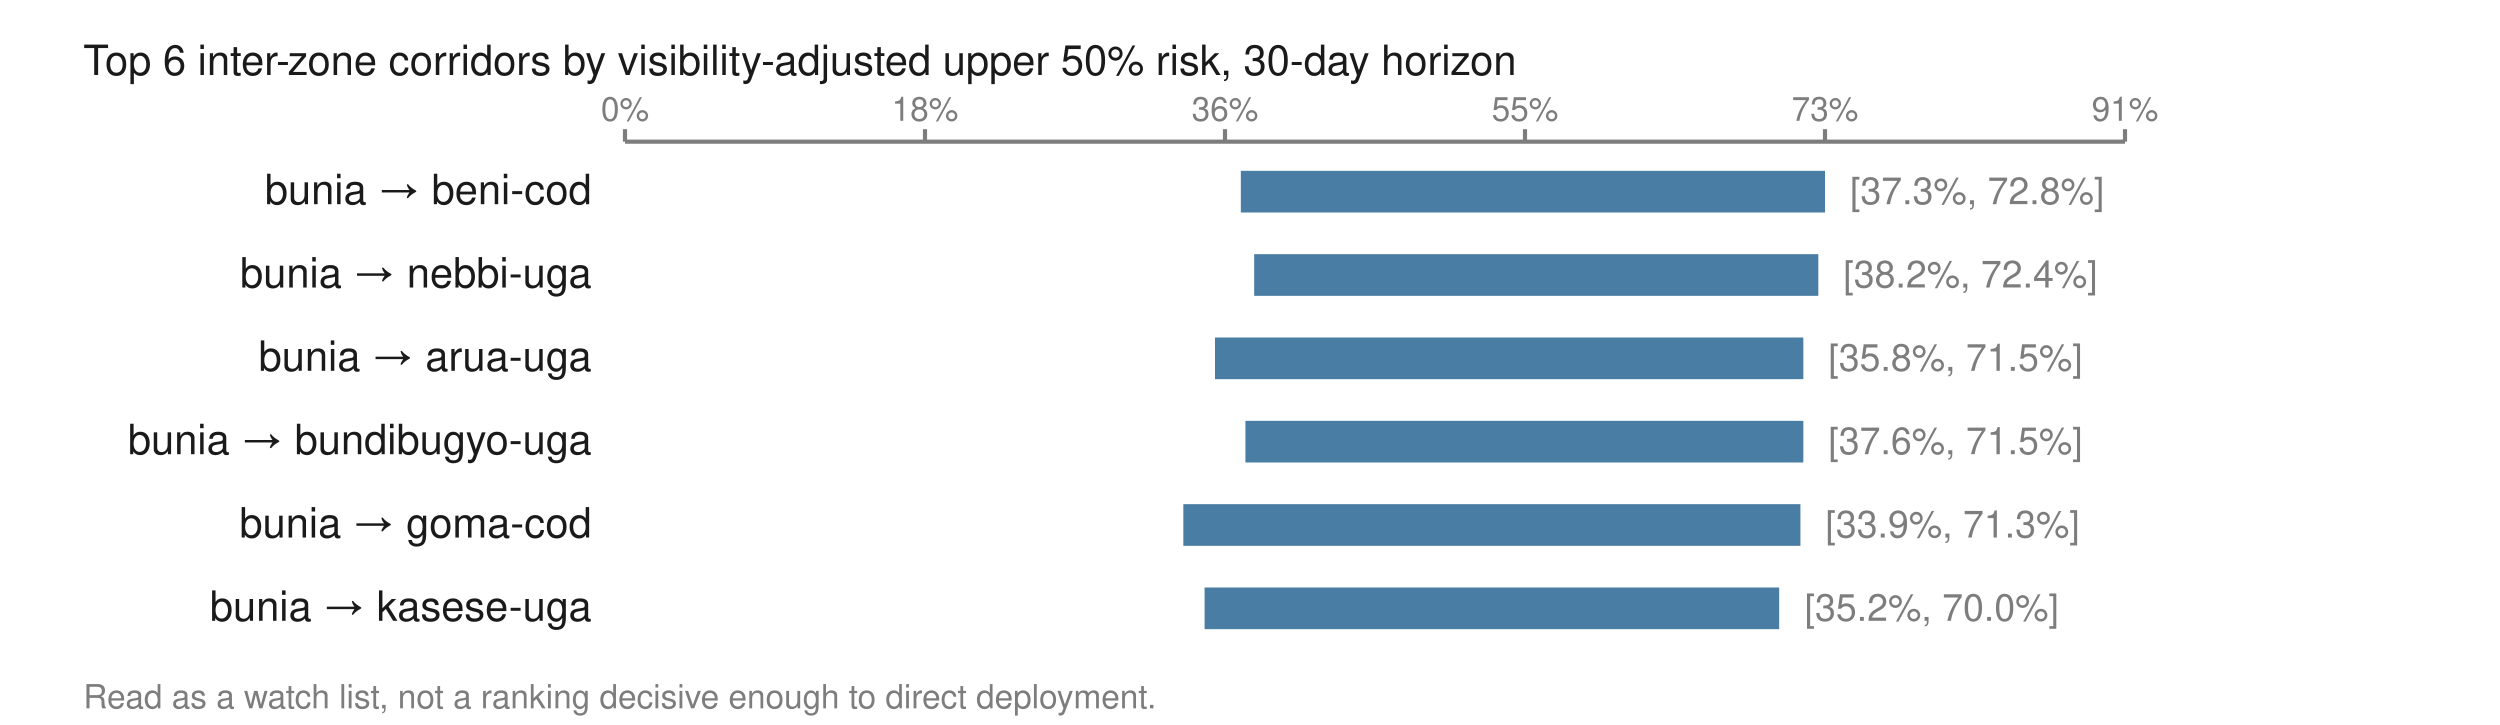
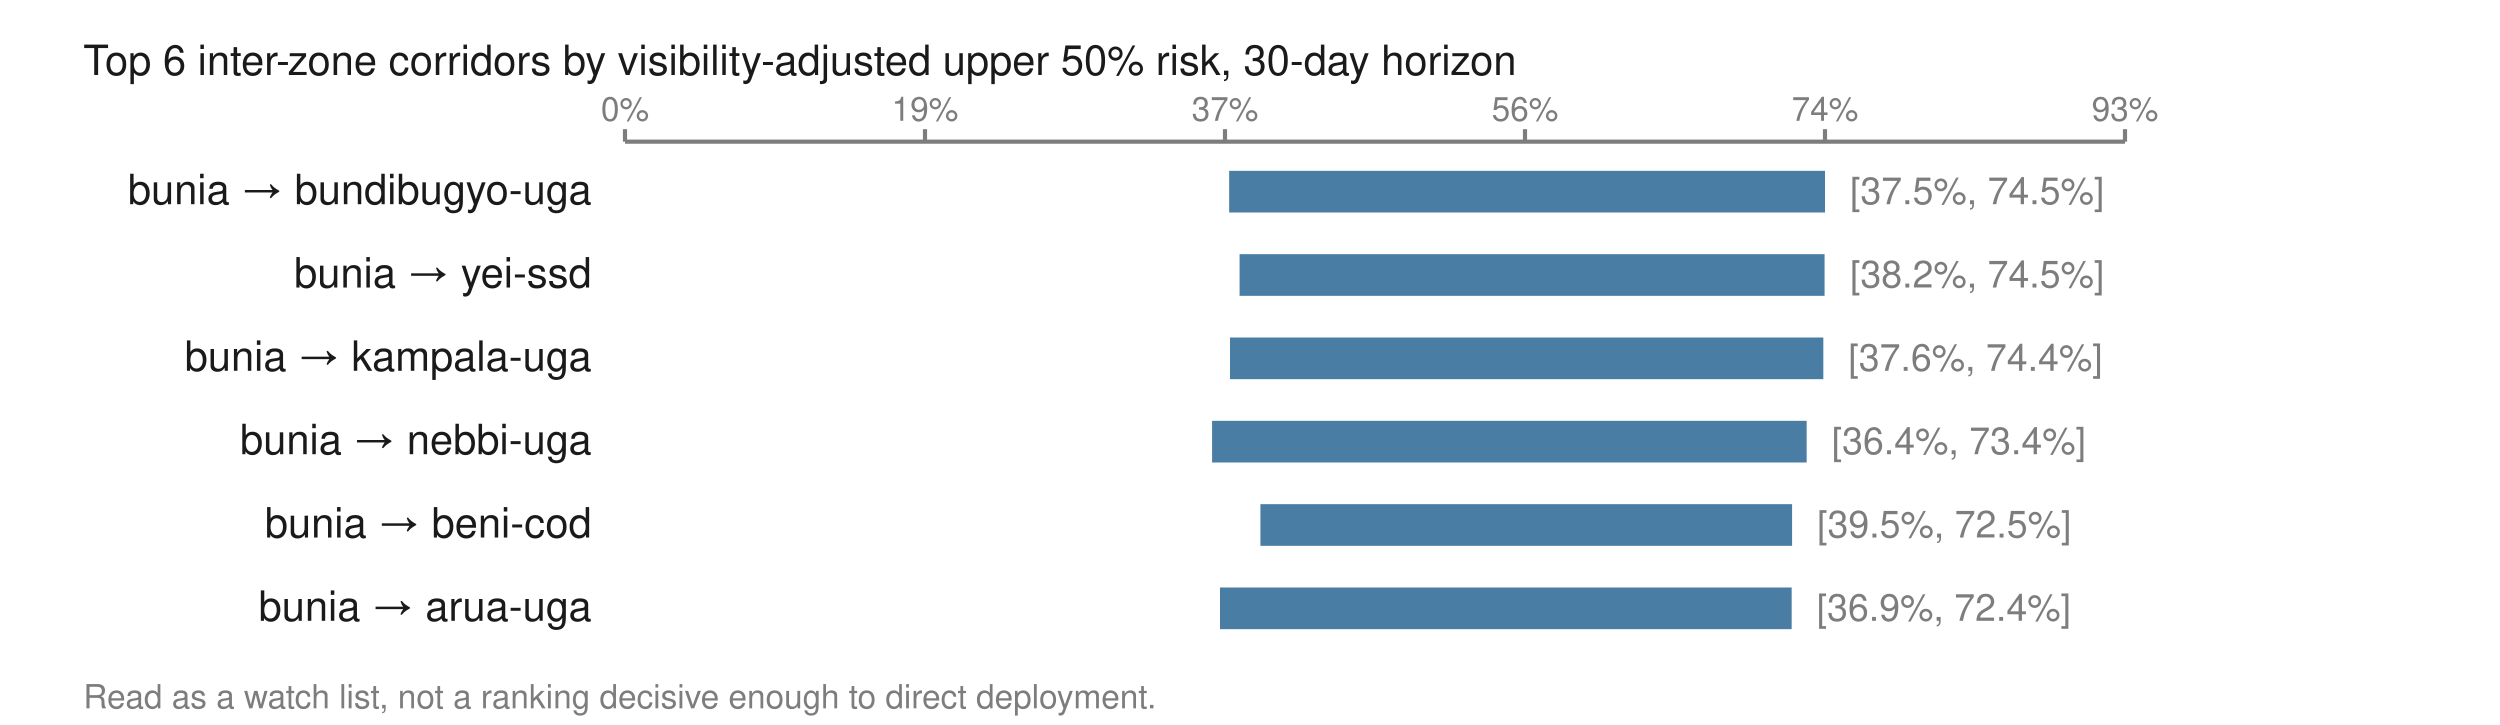
<svg xmlns="http://www.w3.org/2000/svg" viewBox="0 0 600 174" width="600" height="174" role="img" aria-labelledby="t">
  <text x="20.0" y="18.0" font-family="Helvetica,Arial,sans-serif" font-size="10" fill="#1a1a1a" font-weight="normal" text-anchor="start">Top 6 inter-zone corridors by visibility-adjusted upper 50% risk, 30-day horizon</text>
  <line x1="150.0" y1="34.0" x2="510.0" y2="34.0" stroke="#7d7d7d" stroke-width="1" />
  <line x1="150.0" y1="31.0" x2="150.0" y2="34.0" stroke="#7d7d7d" stroke-width="1" />
  <text x="150.0" y="29.0" font-family="Helvetica,Arial,sans-serif" font-size="8" fill="#7d7d7d" font-weight="normal" text-anchor="middle">0%</text>
  <line x1="222.0" y1="31.0" x2="222.0" y2="34.0" stroke="#7d7d7d" stroke-width="1" />
-   <text x="222.0" y="29.0" font-family="Helvetica,Arial,sans-serif" font-size="8" fill="#7d7d7d" font-weight="normal" text-anchor="middle">18%</text>
+   <text x="222.0" y="29.0" font-family="Helvetica,Arial,sans-serif" font-size="8" fill="#7d7d7d" font-weight="normal" text-anchor="middle">19%</text>
  <line x1="294.0" y1="31.0" x2="294.0" y2="34.0" stroke="#7d7d7d" stroke-width="1" />
-   <text x="294.0" y="29.0" font-family="Helvetica,Arial,sans-serif" font-size="8" fill="#7d7d7d" font-weight="normal" text-anchor="middle">36%</text>
+   <text x="294.0" y="29.0" font-family="Helvetica,Arial,sans-serif" font-size="8" fill="#7d7d7d" font-weight="normal" text-anchor="middle">37%</text>
  <line x1="366.0" y1="31.0" x2="366.0" y2="34.0" stroke="#7d7d7d" stroke-width="1" />
-   <text x="366.0" y="29.0" font-family="Helvetica,Arial,sans-serif" font-size="8" fill="#7d7d7d" font-weight="normal" text-anchor="middle">55%</text>
+   <text x="366.0" y="29.0" font-family="Helvetica,Arial,sans-serif" font-size="8" fill="#7d7d7d" font-weight="normal" text-anchor="middle">56%</text>
  <line x1="438.0" y1="31.0" x2="438.0" y2="34.0" stroke="#7d7d7d" stroke-width="1" />
-   <text x="438.0" y="29.0" font-family="Helvetica,Arial,sans-serif" font-size="8" fill="#7d7d7d" font-weight="normal" text-anchor="middle">73%</text>
+   <text x="438.0" y="29.0" font-family="Helvetica,Arial,sans-serif" font-size="8" fill="#7d7d7d" font-weight="normal" text-anchor="middle">74%</text>
  <line x1="510.0" y1="31.0" x2="510.0" y2="34.0" stroke="#7d7d7d" stroke-width="1" />
-   <text x="510.0" y="29.0" font-family="Helvetica,Arial,sans-serif" font-size="8" fill="#7d7d7d" font-weight="normal" text-anchor="middle">91%</text>
-   <text x="142.0" y="49.0" font-family="Helvetica,Arial,sans-serif" font-size="10" fill="#1a1a1a" font-weight="normal" text-anchor="end">bunia → beni-cod</text>
-   <rect x="297.8" y="41.0" width="140.2" height="10.0" fill="#4a7da3" />
-   <text x="444.0" y="49.0" font-family="Helvetica,Arial,sans-serif" font-size="9" fill="#7d7d7d" font-weight="normal" text-anchor="start">[37.3%, 72.8%]</text>
-   <text x="142.0" y="69.0" font-family="Helvetica,Arial,sans-serif" font-size="10" fill="#1a1a1a" font-weight="normal" text-anchor="end">bunia → nebbi-uga</text>
-   <rect x="301.0" y="61.0" width="135.4" height="10.0" fill="#4a7da3" />
-   <text x="442.4" y="69.0" font-family="Helvetica,Arial,sans-serif" font-size="9" fill="#7d7d7d" font-weight="normal" text-anchor="start">[38.2%, 72.4%]</text>
-   <text x="142.0" y="89.0" font-family="Helvetica,Arial,sans-serif" font-size="10" fill="#1a1a1a" font-weight="normal" text-anchor="end">bunia → arua-uga</text>
-   <rect x="291.6" y="81.0" width="141.2" height="10.0" fill="#4a7da3" />
-   <text x="438.8" y="89.0" font-family="Helvetica,Arial,sans-serif" font-size="9" fill="#7d7d7d" font-weight="normal" text-anchor="start">[35.8%, 71.5%]</text>
-   <text x="142.0" y="109.0" font-family="Helvetica,Arial,sans-serif" font-size="10" fill="#1a1a1a" font-weight="normal" text-anchor="end">bunia → bundibugyo-uga</text>
-   <rect x="298.9" y="101.0" width="133.9" height="10.0" fill="#4a7da3" />
-   <text x="438.8" y="109.0" font-family="Helvetica,Arial,sans-serif" font-size="9" fill="#7d7d7d" font-weight="normal" text-anchor="start">[37.6%, 71.5%]</text>
-   <text x="142.0" y="129.0" font-family="Helvetica,Arial,sans-serif" font-size="10" fill="#1a1a1a" font-weight="normal" text-anchor="end">bunia → goma-cod</text>
-   <rect x="284.0" y="121.0" width="148.1" height="10.0" fill="#4a7da3" />
-   <text x="438.1" y="129.0" font-family="Helvetica,Arial,sans-serif" font-size="9" fill="#7d7d7d" font-weight="normal" text-anchor="start">[33.9%, 71.3%]</text>
-   <text x="142.0" y="149.0" font-family="Helvetica,Arial,sans-serif" font-size="10" fill="#1a1a1a" font-weight="normal" text-anchor="end">bunia → kasese-uga</text>
-   <rect x="289.1" y="141.0" width="137.9" height="10.0" fill="#4a7da3" />
-   <text x="433.1" y="149.0" font-family="Helvetica,Arial,sans-serif" font-size="9" fill="#7d7d7d" font-weight="normal" text-anchor="start">[35.2%, 70.0%]</text>
+   <text x="510.0" y="29.0" font-family="Helvetica,Arial,sans-serif" font-size="8" fill="#7d7d7d" font-weight="normal" text-anchor="middle">93%</text>
+   <text x="142.0" y="49.0" font-family="Helvetica,Arial,sans-serif" font-size="10" fill="#1a1a1a" font-weight="normal" text-anchor="end">bunia → bundibugyo-uga</text>
+   <rect x="295.0" y="41.0" width="143.0" height="10.0" fill="#4a7da3" />
+   <text x="444.0" y="49.0" font-family="Helvetica,Arial,sans-serif" font-size="9" fill="#7d7d7d" font-weight="normal" text-anchor="start">[37.5%, 74.5%]</text>
+   <text x="142.0" y="69.0" font-family="Helvetica,Arial,sans-serif" font-size="10" fill="#1a1a1a" font-weight="normal" text-anchor="end">bunia → yei-ssd</text>
+   <rect x="297.5" y="61.0" width="140.4" height="10.0" fill="#4a7da3" />
+   <text x="444.0" y="69.0" font-family="Helvetica,Arial,sans-serif" font-size="9" fill="#7d7d7d" font-weight="normal" text-anchor="start">[38.2%, 74.5%]</text>
+   <text x="142.0" y="89.0" font-family="Helvetica,Arial,sans-serif" font-size="10" fill="#1a1a1a" font-weight="normal" text-anchor="end">bunia → kampala-uga</text>
+   <rect x="295.2" y="81.0" width="142.4" height="10.0" fill="#4a7da3" />
+   <text x="443.6" y="89.0" font-family="Helvetica,Arial,sans-serif" font-size="9" fill="#7d7d7d" font-weight="normal" text-anchor="start">[37.6%, 74.4%]</text>
+   <text x="142.0" y="109.0" font-family="Helvetica,Arial,sans-serif" font-size="10" fill="#1a1a1a" font-weight="normal" text-anchor="end">bunia → nebbi-uga</text>
+   <rect x="290.9" y="101.0" width="142.7" height="10.0" fill="#4a7da3" />
+   <text x="439.6" y="109.0" font-family="Helvetica,Arial,sans-serif" font-size="9" fill="#7d7d7d" font-weight="normal" text-anchor="start">[36.4%, 73.4%]</text>
+   <text x="142.0" y="129.0" font-family="Helvetica,Arial,sans-serif" font-size="10" fill="#1a1a1a" font-weight="normal" text-anchor="end">bunia → beni-cod</text>
+   <rect x="302.5" y="121.0" width="127.6" height="10.0" fill="#4a7da3" />
+   <text x="436.1" y="129.0" font-family="Helvetica,Arial,sans-serif" font-size="9" fill="#7d7d7d" font-weight="normal" text-anchor="start">[39.5%, 72.5%]</text>
+   <text x="142.0" y="149.0" font-family="Helvetica,Arial,sans-serif" font-size="10" fill="#1a1a1a" font-weight="normal" text-anchor="end">bunia → arua-uga</text>
+   <rect x="292.8" y="141.0" width="137.2" height="10.0" fill="#4a7da3" />
+   <text x="436.0" y="149.0" font-family="Helvetica,Arial,sans-serif" font-size="9" fill="#7d7d7d" font-weight="normal" text-anchor="start">[36.9%, 72.4%]</text>
  <text x="20.0" y="170.0" font-family="Helvetica,Arial,sans-serif" font-size="8" fill="#7d7d7d" font-weight="normal" text-anchor="start">Read as a watch list, not a ranking decisive enough to direct deployment.</text>
</svg>
